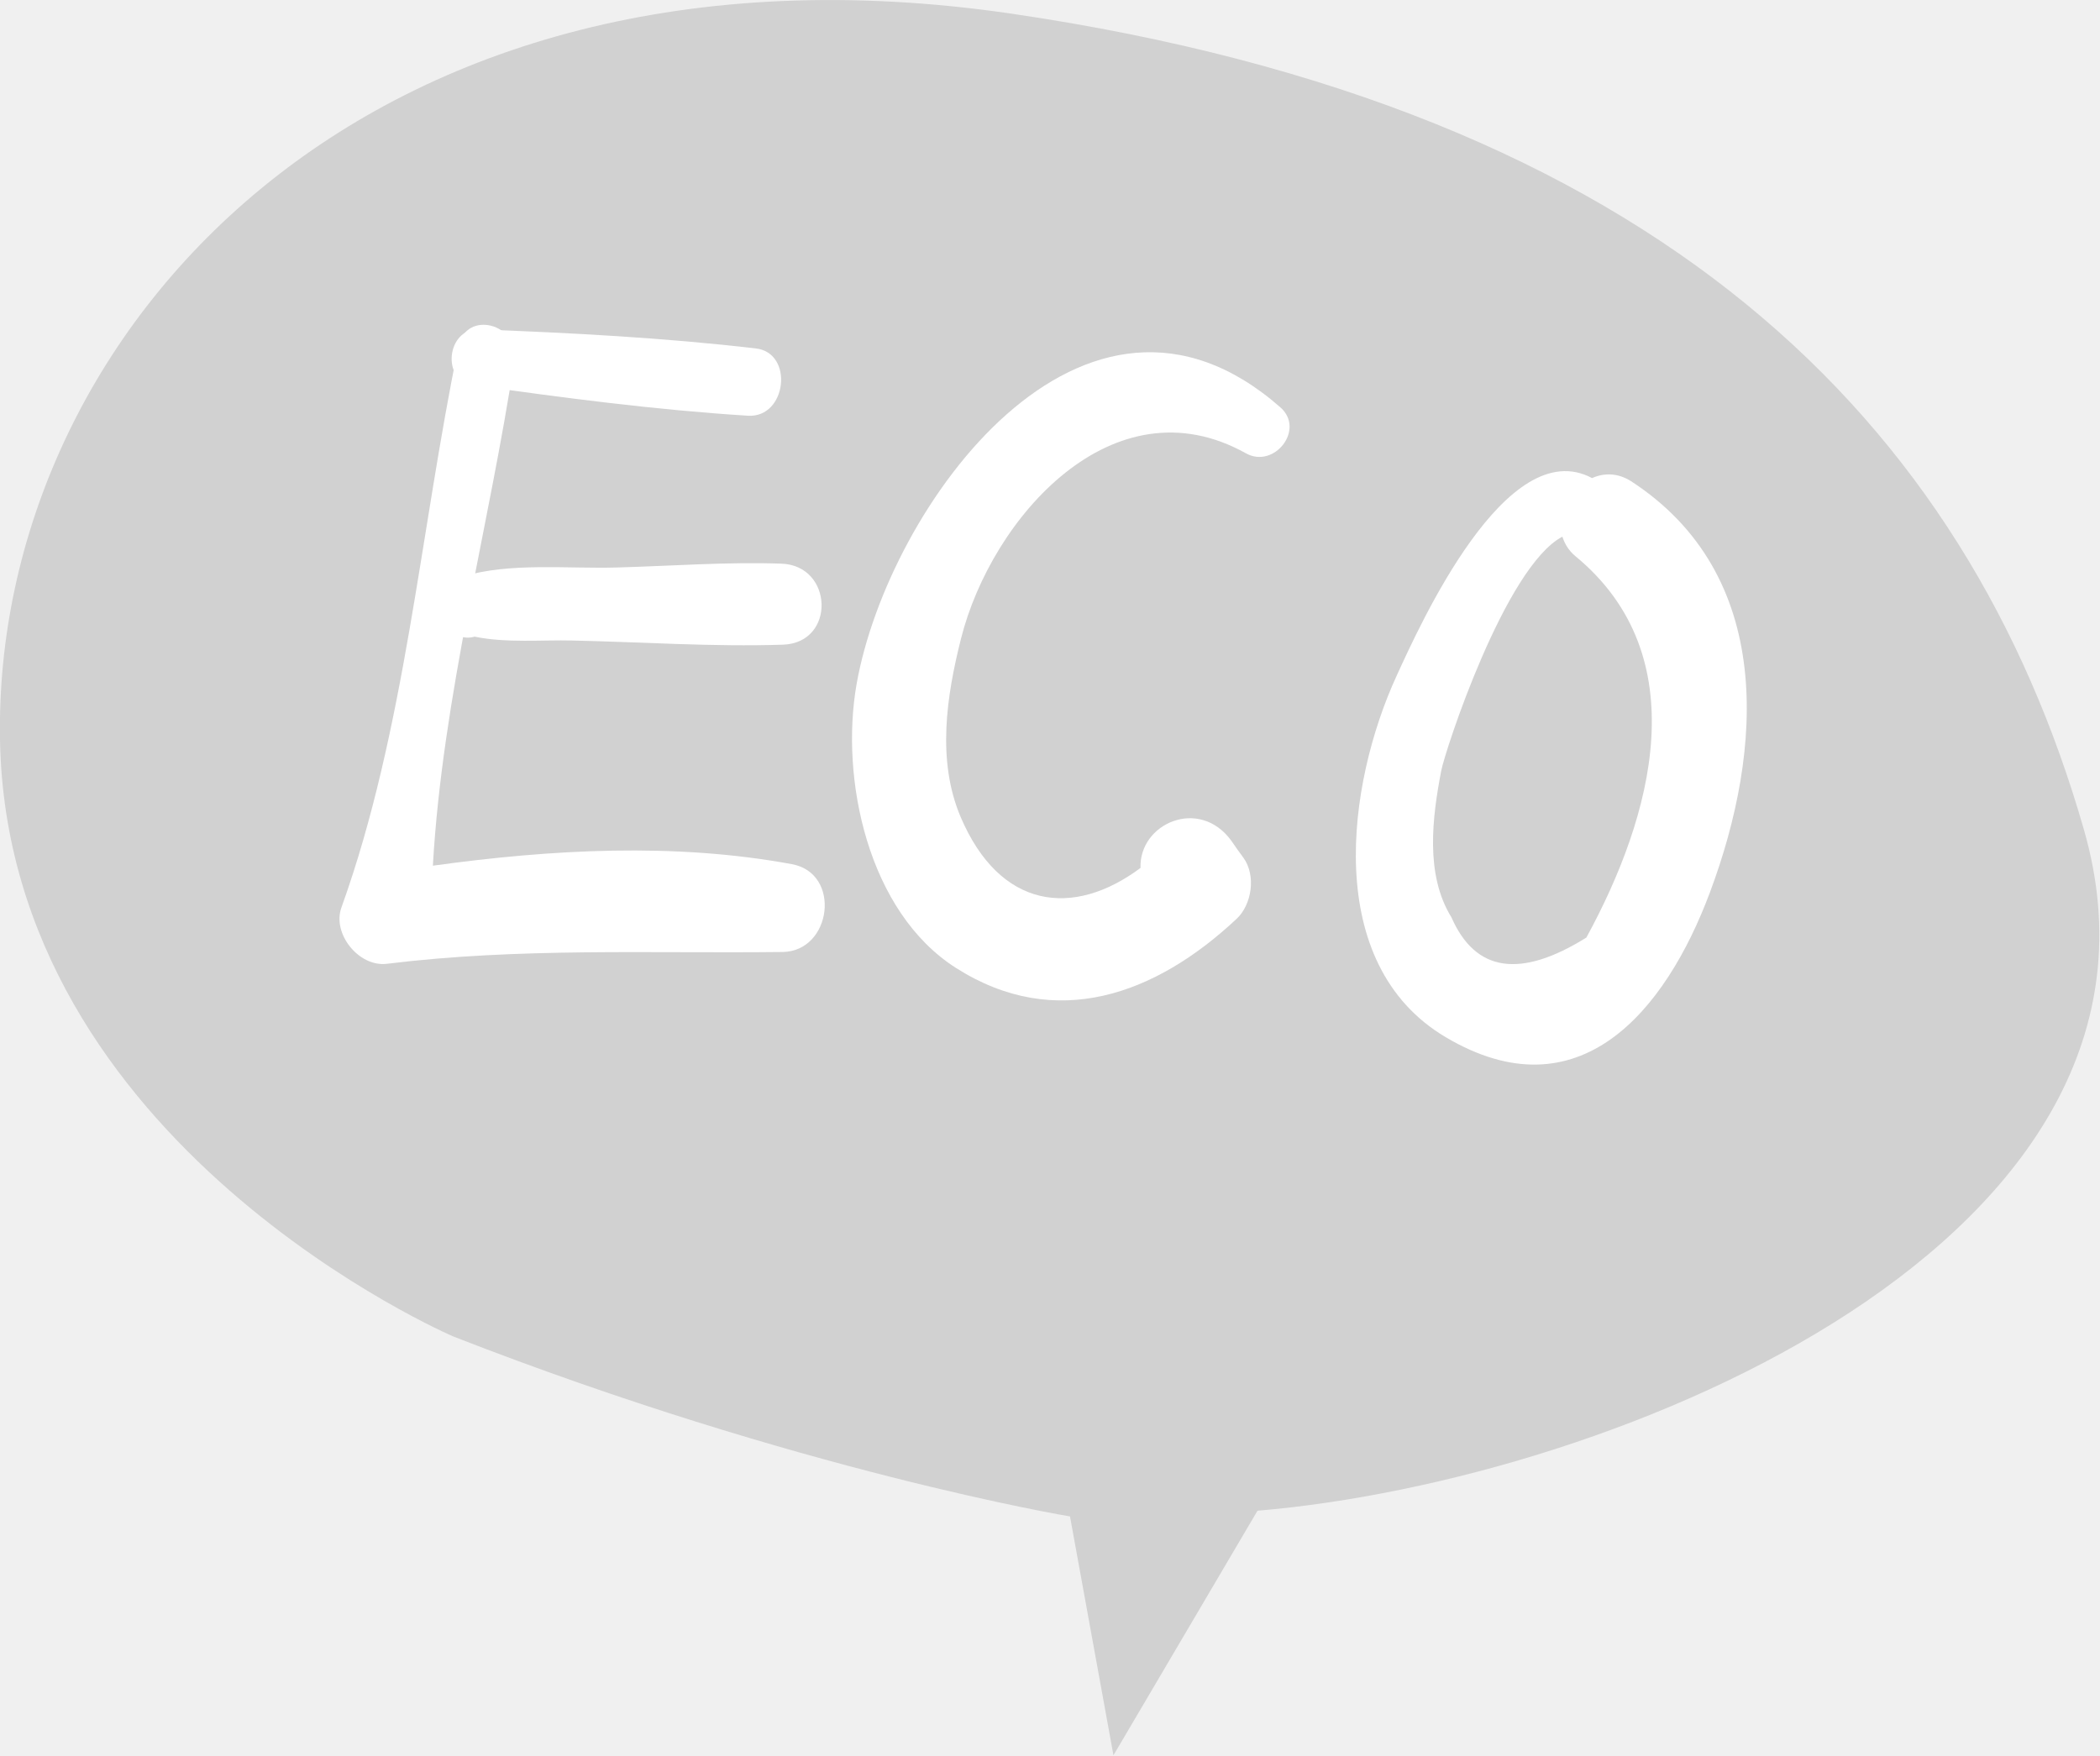
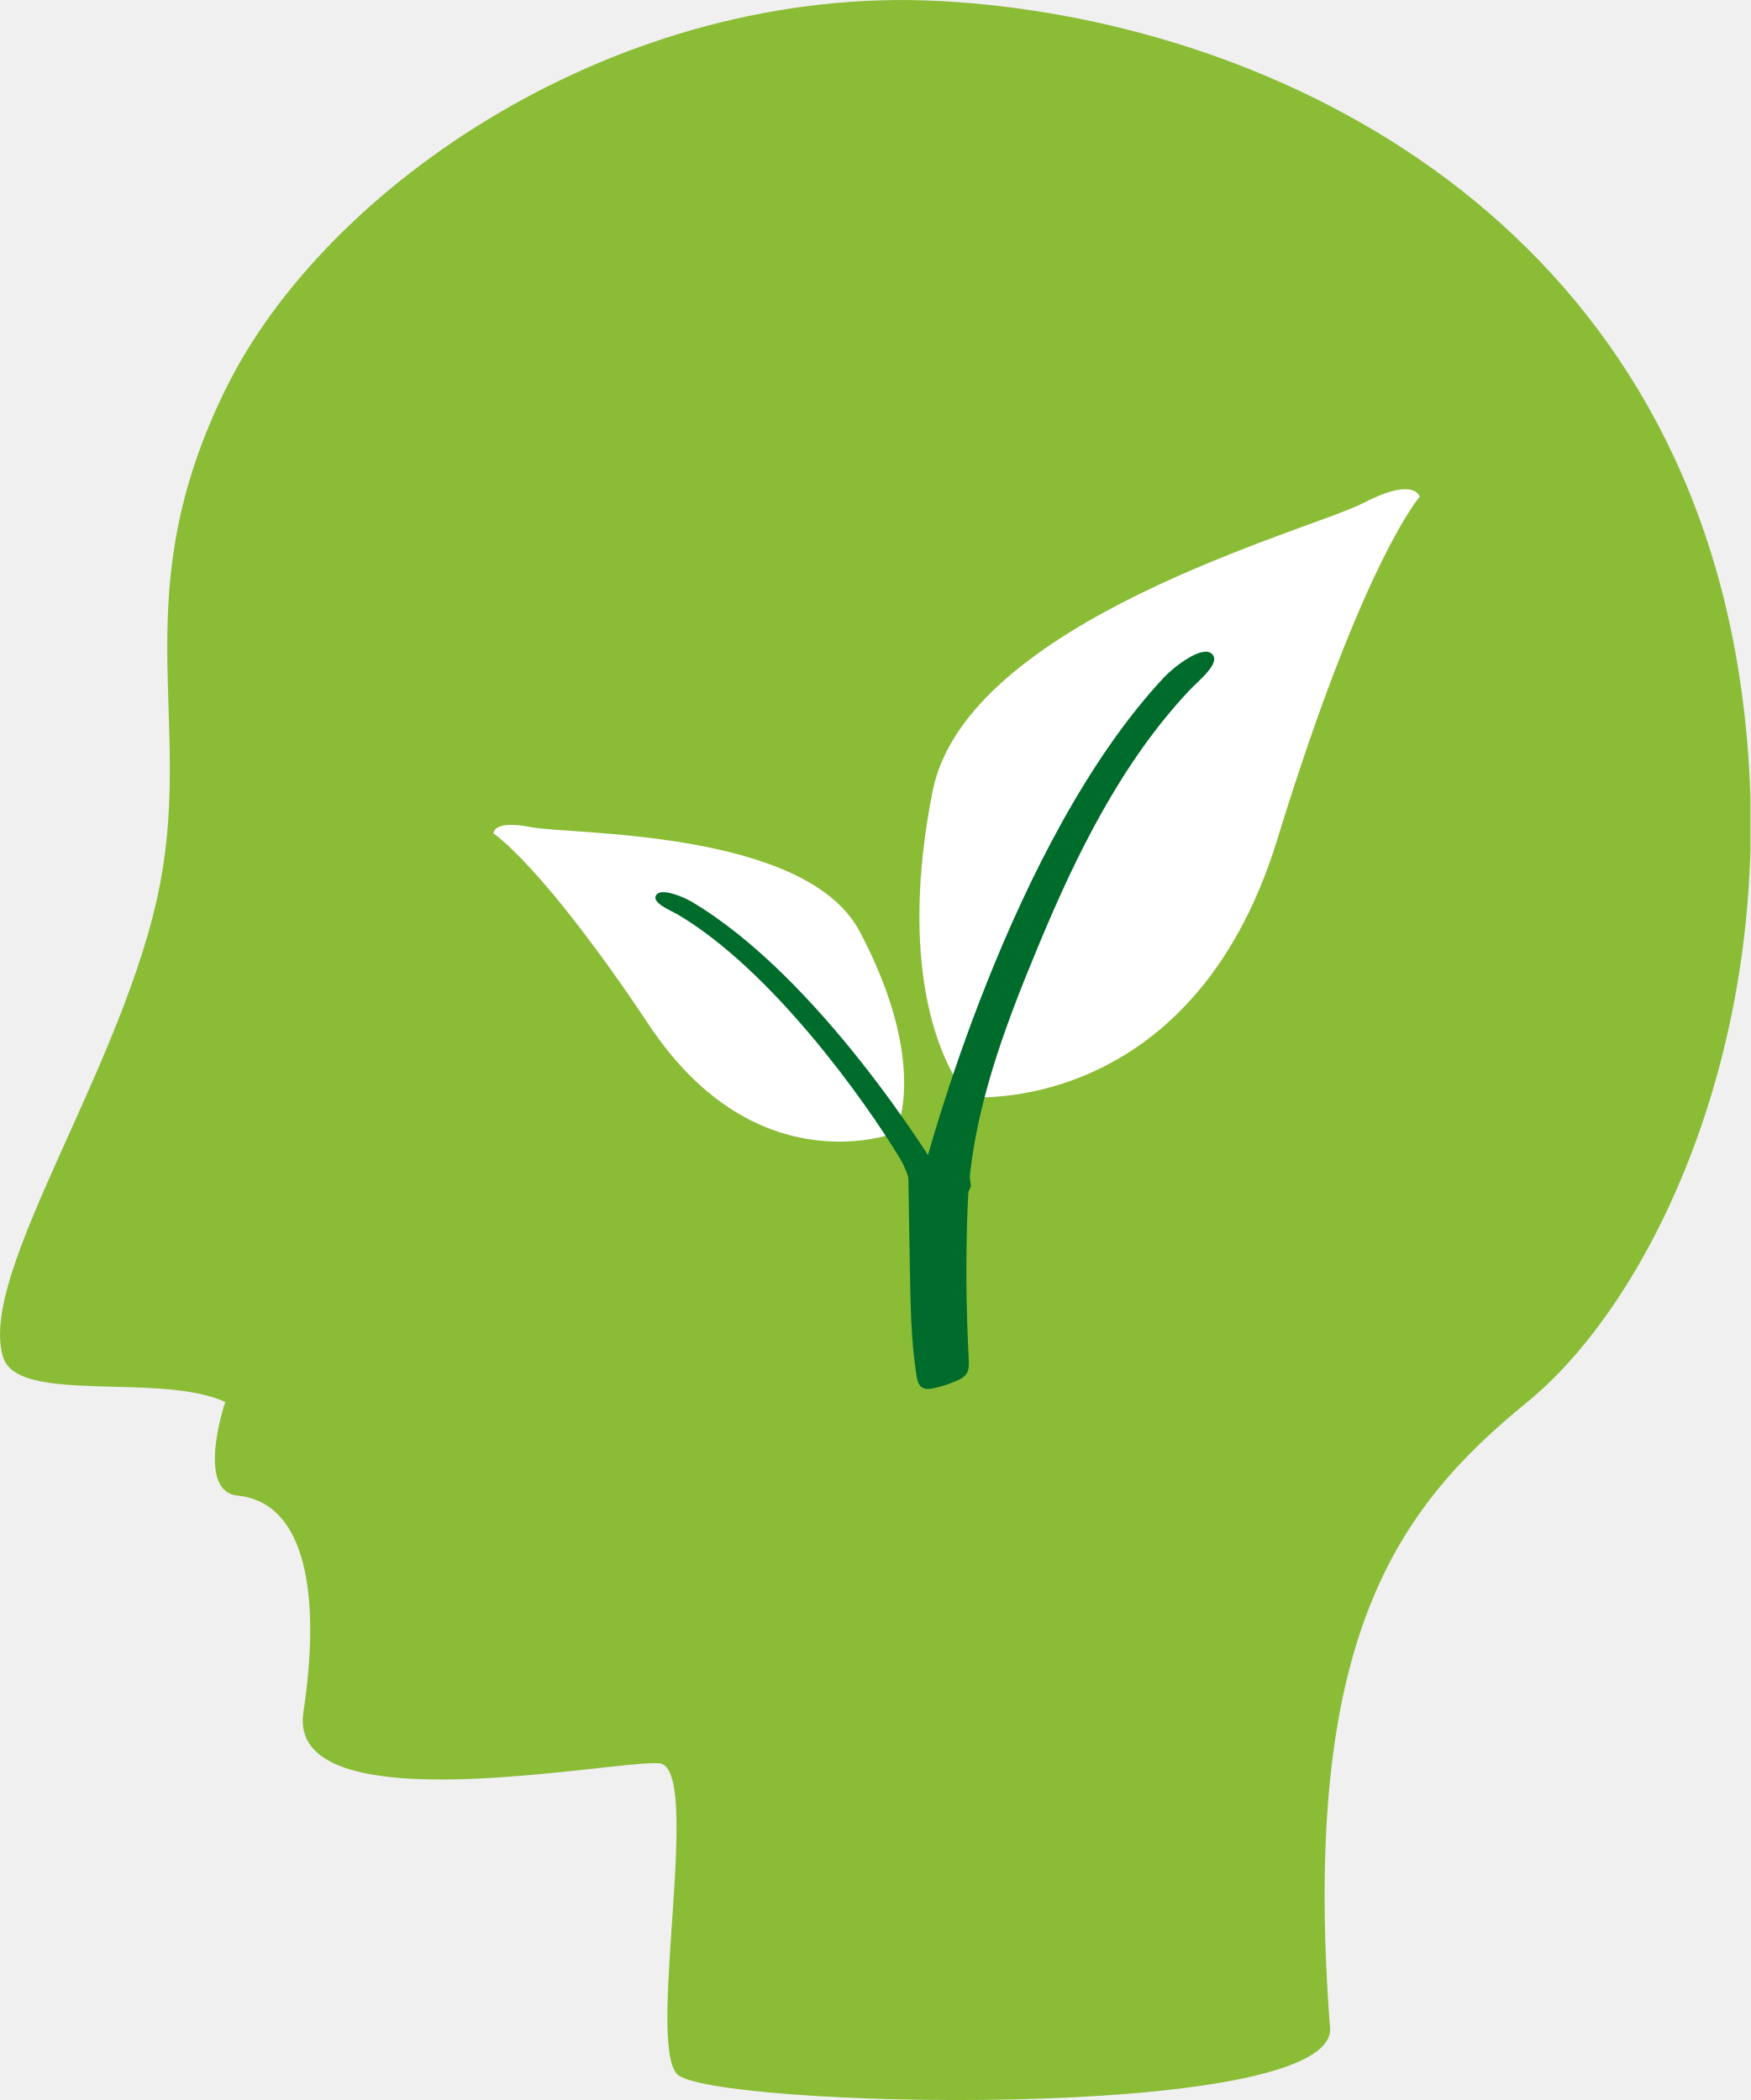
- <svg xmlns="http://www.w3.org/2000/svg" width="61" height="51" viewBox="0 0 61 51" fill="none">
-   <g clip-path="url(#clip0_480_4620)">
-     <path d="M29.387 0.398C10.615 -2.354 -0.199 9.681 -0 21.483C0.199 33.285 13.172 38.833 13.172 38.833C23.222 42.756 31.081 44.06 31.081 44.06L32.343 51L36.527 43.894C47.009 43.01 63.944 35.993 60.535 24.113C57.137 12.244 48.149 3.15 29.387 0.398Z" fill="#D1D1D1" />
-     <path d="M23.001 25.108C19.592 24.478 16.017 24.677 12.574 25.152C12.851 20.256 14.213 15.272 14.943 10.465C15.098 9.415 13.537 8.984 13.316 10.067C12.209 15.416 11.766 21.229 9.918 26.367C9.641 27.13 10.427 28.102 11.235 28.003C15.109 27.528 18.85 27.705 22.736 27.66C24.163 27.638 24.451 25.373 23.001 25.108Z" fill="white" />
-     <path d="M22.692 16.377C21.109 16.322 19.515 16.444 17.932 16.488C16.515 16.532 14.8 16.333 13.438 16.753C13.073 16.864 12.774 17.228 12.807 17.615C12.829 17.847 12.874 18.013 13.007 18.201C13.184 18.455 13.471 18.588 13.781 18.499C13.781 18.499 13.781 18.499 13.792 18.499C14.7 18.687 15.763 18.588 16.626 18.61C18.663 18.654 20.721 18.798 22.747 18.731C24.285 18.676 24.208 16.422 22.692 16.377Z" fill="white" />
-     <path d="M21.95 10.123C19.294 9.813 16.582 9.67 13.903 9.57C12.984 9.537 12.807 11.051 13.726 11.184C16.36 11.559 19.072 11.913 21.729 12.079C22.858 12.145 23.068 10.244 21.95 10.123Z" fill="white" />
-     <path d="M36.117 24.92C35.996 24.754 35.874 24.588 35.763 24.422C34.833 23.152 33.084 23.925 33.129 25.218C31.17 26.677 29.044 26.412 27.904 23.737C27.207 22.091 27.495 20.223 27.915 18.555C28.801 15.04 32.343 11.018 36.195 13.173C37.014 13.626 37.922 12.476 37.191 11.835C31.491 6.829 25.801 14.698 24.883 19.87C24.395 22.632 25.215 26.5 27.771 28.125C30.672 29.97 33.572 28.898 35.918 26.699C36.361 26.29 36.494 25.439 36.117 24.92Z" fill="white" />
-     <path d="M47.375 13.979C46.988 13.736 46.589 13.736 46.246 13.891C43.767 12.565 41.254 18.135 40.568 19.637C39.129 22.765 38.398 28.003 41.995 30.136C45.858 32.423 48.371 29.395 49.666 25.937C51.227 21.77 51.559 16.698 47.375 13.979ZM46.08 27.241C44.165 28.434 42.859 28.246 42.162 26.655C41.387 25.406 41.608 23.737 41.863 22.4C41.973 21.815 43.722 16.466 45.383 15.593C45.449 15.792 45.56 15.991 45.759 16.157C49.29 19.063 48.006 23.715 46.08 27.241Z" fill="white" />
+ <svg xmlns="http://www.w3.org/2000/svg" width="70" height="84" viewBox="0 0 70 84" fill="none">
+   <g clip-path="url(#clip0_192_21737)">
+     <path d="M9.007 56.079C6.407 54.881 0.724 56.19 0.128 54.296C-0.938 50.94 5.029 42.585 6.407 35.33C7.686 28.589 5.015 23.757 9.007 15.597C13 7.422 24.749 -0.641 37.593 0.042C50.436 0.724 66.675 8.272 69.559 27.058C71.619 40.468 66.292 51.831 61.078 56.079C55.878 60.326 51.985 65.534 53.192 81.173C53.192 84.919 28.273 84.306 27.065 82.956C25.857 81.591 28.102 70.701 26.369 70.534C24.636 70.367 11.437 73.082 12.133 68.487C12.829 63.891 12.275 60.103 9.505 59.825C7.8 59.658 9.007 56.079 9.007 56.079Z" fill="#8ABC36" />
+     <path d="M38.729 43.88C38.729 43.88 47.651 44.729 51.075 33.589C54.499 22.448 56.772 19.872 56.772 19.872C56.772 19.872 56.602 19.036 54.485 20.137C52.368 21.223 38.644 24.829 37.294 31.653C35.944 38.477 37.465 42.39 38.729 43.88Z" fill="white" />
+     <path d="M37.237 46.484C37.066 46.54 36.91 46.386 36.797 46.261C36.669 46.136 36.427 46.052 36.342 46.205C36.313 46.247 36.313 46.303 36.313 46.359C36.342 47.821 36.356 49.269 36.385 50.731C36.413 52.166 36.427 53.614 36.654 55.048C36.683 55.215 36.725 55.396 36.868 55.494C36.995 55.577 37.166 55.563 37.308 55.536C37.635 55.466 37.947 55.369 38.26 55.229C38.43 55.16 38.587 55.062 38.672 54.909C38.757 54.756 38.743 54.575 38.743 54.408C38.629 52.319 38.615 50.23 38.7 48.155C38.857 44.548 40.15 41.136 41.542 37.794C43.034 34.201 44.838 30.525 47.537 27.642C47.907 27.239 48.859 26.514 48.461 26.152C48.063 25.79 46.926 26.695 46.557 27.085C40.405 33.658 37.066 46.345 36.91 46.93C36.882 47.055 36.868 47.18 36.882 47.292C36.924 47.668 37.209 48.016 37.606 48.113C38.132 48.252 38.686 47.946 38.828 47.431C38.842 47.403 38.615 46.665 38.913 45.467C38.913 45.453 38.928 45.44 38.928 45.412L37.237 46.484Z" fill="#006C2B" />
+     <path d="M35.802 45.314C35.802 45.314 30.29 47.487 25.971 41.025C21.666 34.563 19.733 33.338 19.733 33.338C19.733 33.338 19.691 32.781 21.239 33.087C22.788 33.394 32.222 33.157 34.381 37.265C36.555 41.373 36.328 44.144 35.802 45.314Z" fill="white" />
+     <path d="M37.635 47.152C37.678 47.403 37.564 47.668 37.337 47.807C37.024 47.988 36.627 47.904 36.428 47.598C36.413 47.584 36.413 47.069 36.002 46.359C34.581 44.005 30.873 38.811 27.108 36.583C26.795 36.402 26.042 36.109 26.241 35.803C26.426 35.497 27.321 35.873 27.633 36.054C32.805 39.103 37.351 46.581 37.564 46.916C37.593 46.999 37.621 47.083 37.635 47.152Z" fill="#006C2B" />
  </g>
  <defs>
-     <clipPath id="clip0_480_4620">
-       <rect width="61" height="51" fill="white" />
+     <clipPath id="clip0_192_21737">
+       <rect width="70" height="84" fill="white" />
    </clipPath>
  </defs>
</svg>
